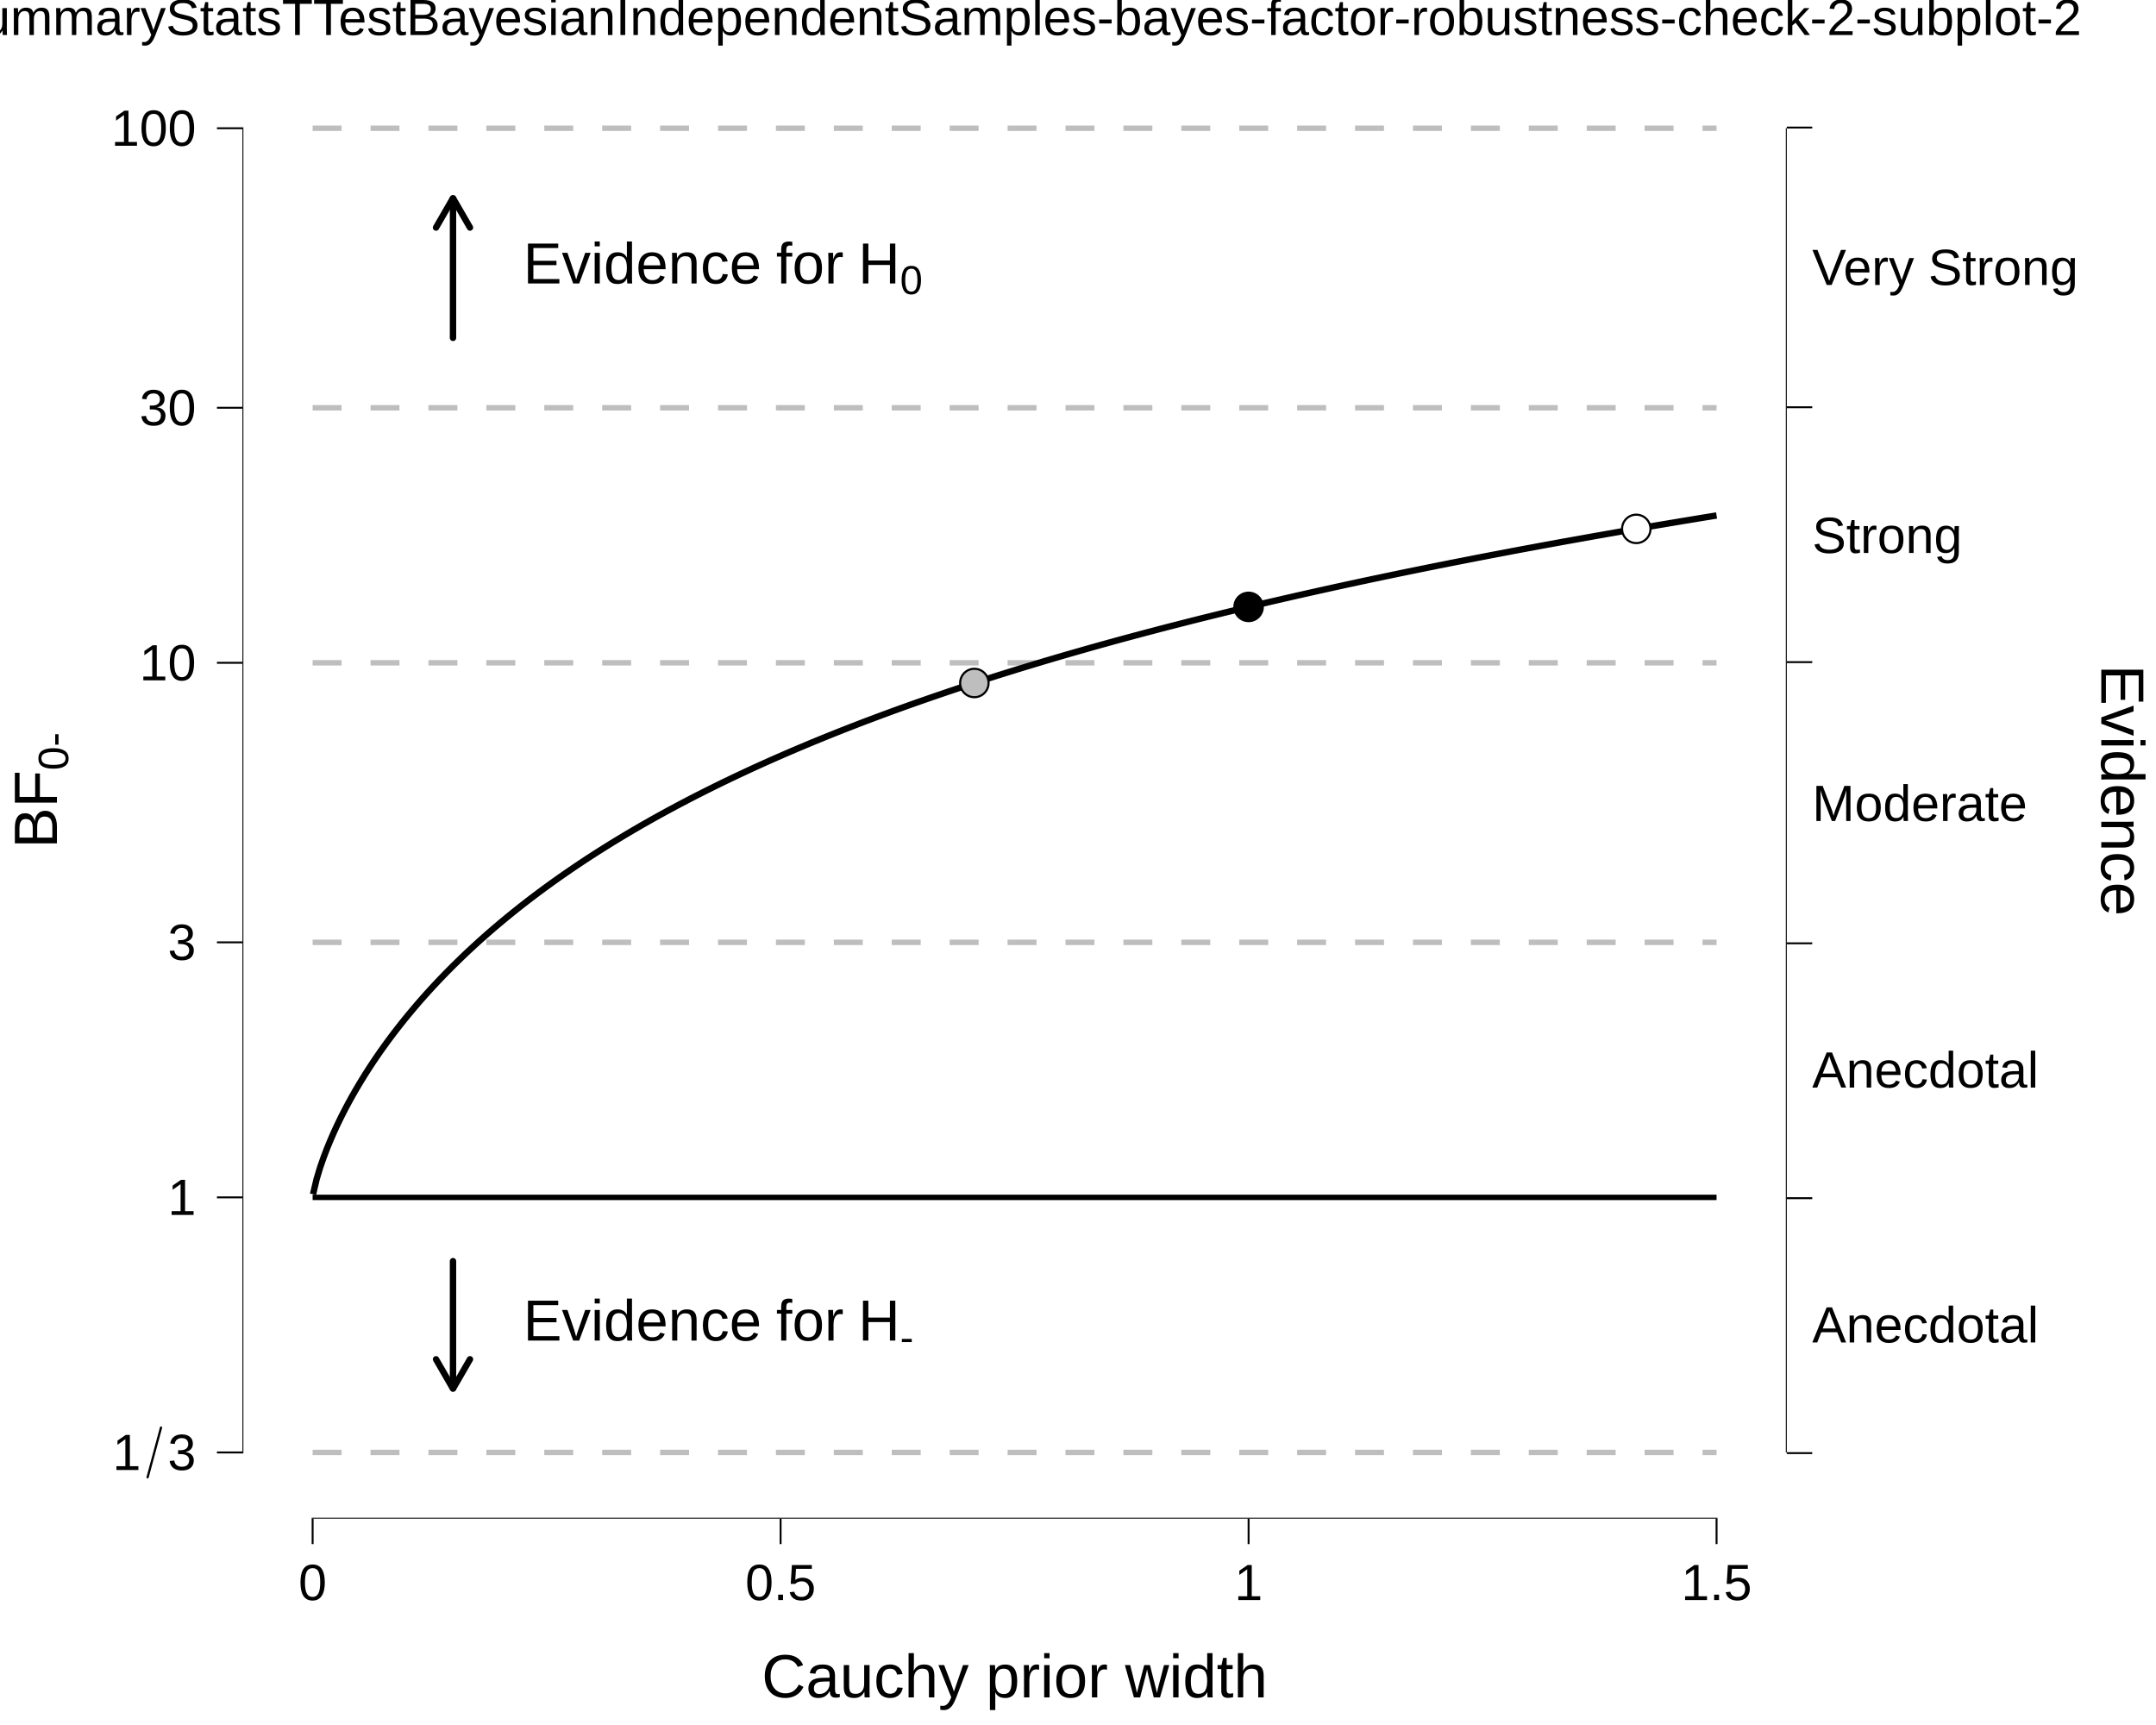
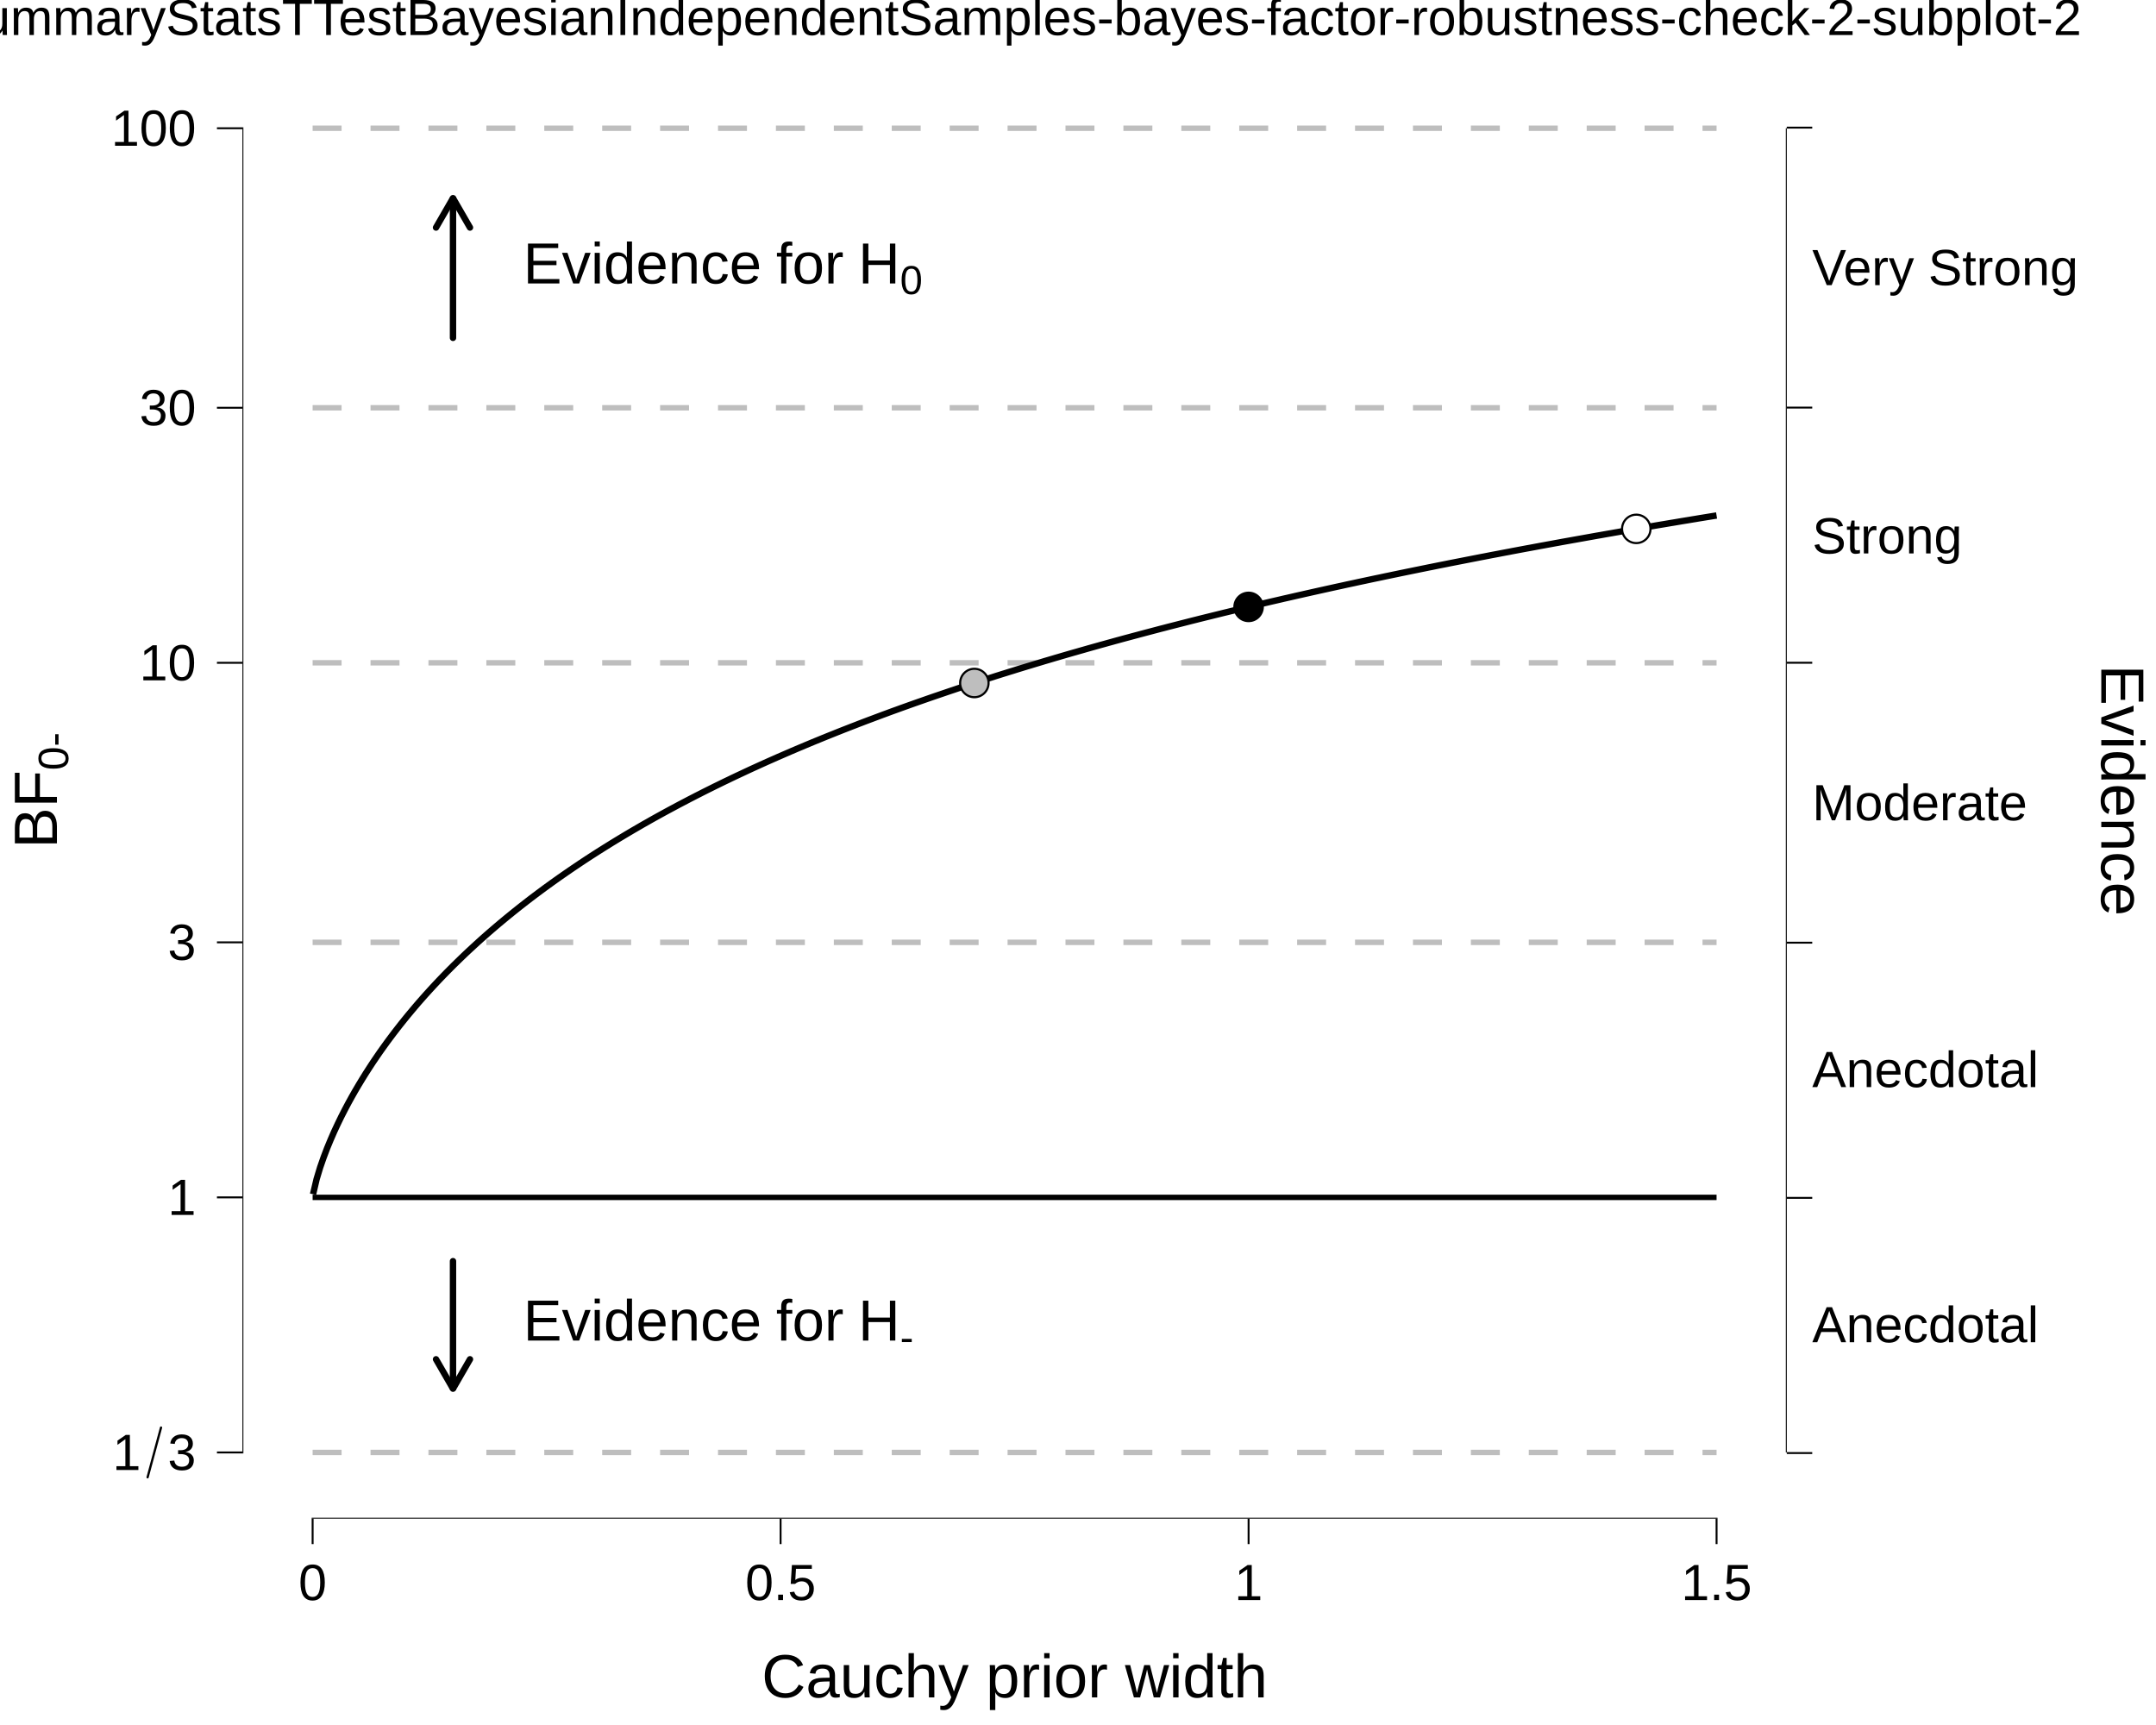
<svg xmlns="http://www.w3.org/2000/svg" viewBox="0 0 720.00 576.00">
  <defs>
    <style type="text/css">
    line, polyline, polygon, path, rect, circle {
      fill: none;
      stroke: #000000;
      stroke-linecap: round;
      stroke-linejoin: round;
      stroke-miterlimit: 10.00;
    }
  </style>
  </defs>
  <rect width="100%" height="100%" style="stroke: none; fill: #FFFFFF;" />
  <rect x="0.00" y="0.00" width="720.00" height="576.00" style="stroke-width: 10.67; stroke: none;" />
  <defs>
    <clipPath id="cpODAuOTZ8NTk2LjcwfDUwNy4xMHwyMC43MQ==">
      <rect x="80.96" y="20.71" width="515.74" height="486.38" />
    </clipPath>
  </defs>
  <rect x="80.96" y="20.71" width="515.74" height="486.38" style="stroke-width: 10.67; stroke: none;" clip-path="url(#cpODAuOTZ8NTk2LjcwfDUwNy4xMHwyMC43MQ==)" />
  <line x1="104.40" y1="484.99" x2="573.25" y2="484.99" style="stroke-width: 1.81; stroke: #BEBEBE; stroke-dasharray: 9.67,9.67; stroke-linecap: butt;" clip-path="url(#cpODAuOTZ8NTk2LjcwfDUwNy4xMHwyMC43MQ==)" />
  <line x1="104.40" y1="399.82" x2="573.25" y2="399.82" style="stroke-width: 1.81; stroke-linecap: butt;" clip-path="url(#cpODAuOTZ8NTk2LjcwfDUwNy4xMHwyMC43MQ==)" />
  <line x1="104.40" y1="314.66" x2="573.25" y2="314.66" style="stroke-width: 1.81; stroke: #BEBEBE; stroke-dasharray: 9.67,9.67; stroke-linecap: butt;" clip-path="url(#cpODAuOTZ8NTk2LjcwfDUwNy4xMHwyMC43MQ==)" />
  <line x1="104.40" y1="221.32" x2="573.25" y2="221.32" style="stroke-width: 1.81; stroke: #BEBEBE; stroke-dasharray: 9.67,9.67; stroke-linecap: butt;" clip-path="url(#cpODAuOTZ8NTk2LjcwfDUwNy4xMHwyMC43MQ==)" />
  <line x1="104.40" y1="136.16" x2="573.25" y2="136.16" style="stroke-width: 1.81; stroke: #BEBEBE; stroke-dasharray: 9.67,9.67; stroke-linecap: butt;" clip-path="url(#cpODAuOTZ8NTk2LjcwfDUwNy4xMHwyMC43MQ==)" />
  <line x1="104.40" y1="42.82" x2="573.25" y2="42.82" style="stroke-width: 1.81; stroke: #BEBEBE; stroke-dasharray: 9.67,9.67; stroke-linecap: butt;" clip-path="url(#cpODAuOTZ8NTk2LjcwfDUwNy4xMHwyMC43MQ==)" />
  <polyline points="104.55,398.77 105.73,393.73 106.90,389.85 108.08,386.46 109.25,383.38 110.43,380.53 111.60,377.85 112.78,375.32 113.95,372.91 115.13,370.60 116.30,368.39 117.48,366.25 118.65,364.19 119.83,362.19 121.00,360.26 122.17,358.38 123.35,356.55 124.52,354.76 125.70,353.02 126.87,351.32 128.05,349.66 129.22,348.04 130.40,346.45 131.57,344.90 132.75,343.37 133.92,341.88 135.10,340.41 136.27,338.97 137.45,337.56 138.62,336.17 139.79,334.80 140.97,333.46 142.14,332.14 143.32,330.84 144.49,329.56 145.67,328.30 146.84,327.06 148.02,325.83 149.19,324.63 150.37,323.44 151.54,322.27 152.72,321.12 153.89,319.98 155.07,318.85 156.24,317.74 157.42,316.65 158.59,315.57 159.76,314.50 160.94,313.44 162.11,312.40 163.29,311.37 164.46,310.36 165.64,309.35 166.81,308.36 167.99,307.38 169.16,306.41 170.34,305.45 171.51,304.50 172.69,303.56 173.86,302.63 175.04,301.71 176.21,300.80 177.38,299.90 178.56,299.01 179.73,298.13 180.91,297.26 182.08,296.39 183.26,295.54 184.43,294.69 185.61,293.85 186.78,293.02 187.96,292.20 189.13,291.39 190.31,290.58 191.48,289.78 192.66,288.99 193.83,288.20 195.01,287.42 196.18,286.65 197.35,285.89 198.53,285.13 199.70,284.38 200.88,283.64 202.05,282.90 203.23,282.17 204.40,281.44 205.58,280.72 206.75,280.01 207.93,279.30 209.10,278.60 210.28,277.90 211.45,277.21 212.63,276.53 213.80,275.85 214.97,275.17 216.15,274.51 217.32,273.84 218.50,273.18 219.67,272.53 220.85,271.88 222.02,271.24 223.20,270.60 224.37,269.97 225.55,269.34 226.72,268.71 227.90,268.09 229.07,267.48 230.25,266.86 231.42,266.26 232.60,265.65 233.77,265.06 234.94,264.46 236.12,263.87 237.29,263.29 238.47,262.70 239.64,262.13 240.82,261.55 241.99,260.98 243.17,260.42 244.34,259.85 245.52,259.29 246.69,258.74 247.87,258.19 249.04,257.64 250.22,257.09 251.39,256.55 252.56,256.02 253.74,255.48 254.91,254.95 256.09,254.42 257.26,253.90 258.44,253.38 259.61,252.86 260.79,252.35 261.96,251.84 263.14,251.33 264.31,250.82 265.49,250.32 266.66,249.82 267.84,249.33 269.01,248.83 270.19,248.34 271.36,247.85 272.53,247.37 273.71,246.89 274.88,246.41 276.06,245.93 277.23,245.46 278.41,244.99 279.58,244.52 280.76,244.05 281.93,243.59 283.11,243.13 284.28,242.67 285.46,242.22 286.63,241.76 287.81,241.31 288.98,240.86 290.15,240.42 291.33,239.98 292.50,239.54 293.68,239.10 294.85,238.66 296.03,238.23 297.20,237.79 298.38,237.36 299.55,236.94 300.73,236.51 301.90,236.09 303.08,235.67 304.25,235.25 305.43,234.83 306.60,234.42 307.78,234.01 308.95,233.60 310.12,233.19 311.30,232.78 312.47,232.38 313.65,231.98 314.82,231.58 316.00,231.18 317.17,230.78 318.35,230.39 319.52,229.99 320.70,229.60 321.87,229.21 323.05,228.83 324.22,228.44 325.40,228.06 326.57,227.68 327.74,227.30 328.92,226.92 330.09,226.54 331.27,226.17 332.44,225.79 333.62,225.42 334.79,225.05 335.97,224.69 337.14,224.32 338.32,223.96 339.49,223.59 340.67,223.23 341.84,222.87 343.02,222.51 344.19,222.16 345.37,221.80 346.54,221.45 347.71,221.10 348.89,220.74 350.06,220.40 351.24,220.05 352.41,219.70 353.59,219.36 354.76,219.01 355.94,218.67 357.11,218.33 358.29,217.99 359.46,217.66 360.64,217.32 361.81,216.99 362.99,216.65 364.16,216.32 365.33,215.99 366.51,215.66 367.68,215.33 368.86,215.01 370.03,214.68 371.21,214.36 372.38,214.03 373.56,213.71 374.73,213.39 375.91,213.07 377.08,212.76 378.26,212.44 379.43,212.13 380.61,211.81 381.78,211.50 382.95,211.19 384.13,210.88 385.30,210.57 386.48,210.26 387.65,209.95 388.83,209.65 390.00,209.34 391.18,209.04 392.35,208.74 393.53,208.44 394.70,208.14 395.88,207.84 397.05,207.54 398.23,207.24 399.40,206.95 400.58,206.65 401.75,206.36 402.92,206.07 404.10,205.78 405.27,205.49 406.45,205.20 407.62,204.91 408.80,204.62 409.97,204.34 411.15,204.05 412.32,203.77 413.50,203.49 414.67,203.20 415.85,202.92 417.02,202.64 418.20,202.36 419.37,202.09 420.54,201.81 421.72,201.53 422.89,201.26 424.07,200.98 425.24,200.71 426.42,200.44 427.59,200.17 428.77,199.89 429.94,199.63 431.12,199.36 432.29,199.09 433.47,198.82 434.64,198.56 435.82,198.29 436.99,198.03 438.17,197.76 439.34,197.50 440.51,197.24 441.69,196.98 442.86,196.72 444.04,196.46 445.21,196.20 446.39,195.94 447.56,195.69 448.74,195.43 449.91,195.17 451.09,194.92 452.26,194.67 453.44,194.41 454.61,194.16 455.79,193.91 456.96,193.66 458.13,193.41 459.31,193.16 460.48,192.92 461.66,192.67 462.83,192.42 464.01,192.18 465.18,191.93 466.36,191.69 467.53,191.44 468.71,191.20 469.88,190.96 471.06,190.72 472.23,190.48 473.41,190.24 474.58,190.00 475.76,189.76 476.93,189.52 478.10,189.29 479.28,189.05 480.45,188.81 481.63,188.58 482.80,188.35 483.98,188.11 485.15,187.88 486.33,187.65 487.50,187.42 488.68,187.19 489.85,186.96 491.03,186.73 492.20,186.50 493.38,186.27 494.55,186.04 495.72,185.82 496.90,185.59 498.07,185.36 499.25,185.14 500.42,184.92 501.60,184.69 502.77,184.47 503.95,184.25 505.12,184.02 506.30,183.80 507.47,183.58 508.65,183.36 509.82,183.14 511.00,182.93 512.17,182.71 513.35,182.49 514.52,182.27 515.69,182.06 516.87,181.84 518.04,181.63 519.22,181.41 520.39,181.20 521.57,180.98 522.74,180.77 523.92,180.56 525.09,180.35 526.27,180.14 527.44,179.93 528.62,179.72 529.79,179.51 530.97,179.30 532.14,179.09 533.31,178.88 534.49,178.68 535.66,178.47 536.84,178.26 538.01,178.06 539.19,177.85 540.36,177.65 541.54,177.44 542.71,177.24 543.89,177.04 545.06,176.84 546.24,176.63 547.41,176.43 548.59,176.23 549.76,176.03 550.94,175.83 552.11,175.63 553.28,175.43 554.46,175.23 555.63,175.04 556.81,174.84 557.98,174.64 559.16,174.45 560.33,174.25 561.51,174.05 562.68,173.86 563.86,173.67 565.03,173.47 566.21,173.28 567.38,173.08 568.56,172.89 569.73,172.70 570.90,172.51 572.08,172.32 573.25,172.13 " style="stroke-width: 2.13; stroke-linecap: butt;" clip-path="url(#cpODAuOTZ8NTk2LjcwfDUwNy4xMHwyMC43MQ==)" />
  <circle cx="325.39" cy="228.06" r="3.56pt" style="stroke-width: 0.71; fill: #BEBEBE;" clip-path="url(#cpODAuOTZ8NTk2LjcwfDUwNy4xMHwyMC43MQ==)" />
  <circle cx="416.97" cy="202.65" r="3.56pt" style="stroke-width: 0.71; fill: #000000;" clip-path="url(#cpODAuOTZ8NTk2LjcwfDUwNy4xMHwyMC43MQ==)" />
  <circle cx="546.44" cy="176.60" r="3.56pt" style="stroke-width: 0.71; fill: #FFFFFF;" clip-path="url(#cpODAuOTZ8NTk2LjcwfDUwNy4xMHwyMC43MQ==)" />
  <line x1="151.28" y1="421.11" x2="151.28" y2="463.70" style="stroke-width: 2.13; stroke-linejoin: bevel;" clip-path="url(#cpODAuOTZ8NTk2LjcwfDUwNy4xMHwyMC43MQ==)" />
  <polyline points="145.61,453.88 151.28,463.70 156.95,453.88 " style="stroke-width: 2.13; stroke-linejoin: bevel;" clip-path="url(#cpODAuOTZ8NTk2LjcwfDUwNy4xMHwyMC43MQ==)" />
  <line x1="151.28" y1="112.82" x2="151.28" y2="66.16" style="stroke-width: 2.13; stroke-linejoin: bevel;" clip-path="url(#cpODAuOTZ8NTk2LjcwfDUwNy4xMHwyMC43MQ==)" />
  <polyline points="156.95,75.98 151.28,66.16 145.61,75.98 " style="stroke-width: 2.13; stroke-linejoin: bevel;" clip-path="url(#cpODAuOTZ8NTk2LjcwfDUwNy4xMHwyMC43MQ==)" />
  <g clip-path="url(#cpODAuOTZ8NTk2LjcwfDUwNy4xMHwyMC43MQ==)">
    <text x="174.73" y="447.63" style="font-size: 19.35px; font-family: Liberation Sans;" textLength="12.91px" lengthAdjust="spacingAndGlyphs">E</text>
  </g>
  <g clip-path="url(#cpODAuOTZ8NTk2LjcwfDUwNy4xMHwyMC43MQ==)">
    <text x="187.63" y="447.63" style="font-size: 19.35px; font-family: Liberation Sans;" textLength="9.67px" lengthAdjust="spacingAndGlyphs">v</text>
  </g>
  <g clip-path="url(#cpODAuOTZ8NTk2LjcwfDUwNy4xMHwyMC43MQ==)">
    <text x="197.30" y="447.63" style="font-size: 19.35px; font-family: Liberation Sans;" textLength="4.30px" lengthAdjust="spacingAndGlyphs">i</text>
  </g>
  <g clip-path="url(#cpODAuOTZ8NTk2LjcwfDUwNy4xMHwyMC43MQ==)">
    <text x="201.60" y="447.63" style="font-size: 19.35px; font-family: Liberation Sans;" textLength="10.77px" lengthAdjust="spacingAndGlyphs">d</text>
  </g>
  <g clip-path="url(#cpODAuOTZ8NTk2LjcwfDUwNy4xMHwyMC43MQ==)">
    <text x="212.37" y="447.63" style="font-size: 19.35px; font-family: Liberation Sans;" textLength="10.77px" lengthAdjust="spacingAndGlyphs">e</text>
  </g>
  <g clip-path="url(#cpODAuOTZ8NTk2LjcwfDUwNy4xMHwyMC43MQ==)">
    <text x="223.13" y="447.63" style="font-size: 19.35px; font-family: Liberation Sans;" textLength="10.77px" lengthAdjust="spacingAndGlyphs">n</text>
  </g>
  <g clip-path="url(#cpODAuOTZ8NTk2LjcwfDUwNy4xMHwyMC43MQ==)">
    <text x="233.90" y="447.63" style="font-size: 19.35px; font-family: Liberation Sans;" textLength="9.67px" lengthAdjust="spacingAndGlyphs">c</text>
  </g>
  <g clip-path="url(#cpODAuOTZ8NTk2LjcwfDUwNy4xMHwyMC43MQ==)">
    <text x="243.57" y="447.63" style="font-size: 19.35px; font-family: Liberation Sans;" textLength="10.77px" lengthAdjust="spacingAndGlyphs">e</text>
  </g>
  <g clip-path="url(#cpODAuOTZ8NTk2LjcwfDUwNy4xMHwyMC43MQ==)">
    <text x="254.34" y="447.63" style="font-size: 19.35px; font-family: Symbola;" textLength="4.84px" lengthAdjust="spacingAndGlyphs"> </text>
  </g>
  <g clip-path="url(#cpODAuOTZ8NTk2LjcwfDUwNy4xMHwyMC43MQ==)">
    <text x="259.18" y="447.63" style="font-size: 19.35px; font-family: Liberation Sans;" textLength="22.58px" lengthAdjust="spacingAndGlyphs">for</text>
  </g>
  <g clip-path="url(#cpODAuOTZ8NTk2LjcwfDUwNy4xMHwyMC43MQ==)">
    <text x="281.76" y="447.63" style="font-size: 19.35px; font-family: Symbola;" textLength="4.84px" lengthAdjust="spacingAndGlyphs"> </text>
  </g>
  <g clip-path="url(#cpODAuOTZ8NTk2LjcwfDUwNy4xMHwyMC43MQ==)">
    <text x="286.60" y="447.63" style="font-size: 19.35px; font-family: Liberation Sans;" textLength="13.97px" lengthAdjust="spacingAndGlyphs">H</text>
  </g>
  <g clip-path="url(#cpODAuOTZ8NTk2LjcwfDUwNy4xMHwyMC43MQ==)">
    <text x="300.57" y="451.20" style="font-size: 13.54px; font-family: Liberation Sans;" textLength="4.50px" lengthAdjust="spacingAndGlyphs">-</text>
  </g>
  <g clip-path="url(#cpODAuOTZ8NTk2LjcwfDUwNy4xMHwyMC43MQ==)">
    <text x="174.73" y="94.65" style="font-size: 19.35px; font-family: Liberation Sans;" textLength="12.91px" lengthAdjust="spacingAndGlyphs">E</text>
  </g>
  <g clip-path="url(#cpODAuOTZ8NTk2LjcwfDUwNy4xMHwyMC43MQ==)">
    <text x="187.63" y="94.65" style="font-size: 19.35px; font-family: Liberation Sans;" textLength="9.67px" lengthAdjust="spacingAndGlyphs">v</text>
  </g>
  <g clip-path="url(#cpODAuOTZ8NTk2LjcwfDUwNy4xMHwyMC43MQ==)">
    <text x="197.30" y="94.65" style="font-size: 19.35px; font-family: Liberation Sans;" textLength="4.30px" lengthAdjust="spacingAndGlyphs">i</text>
  </g>
  <g clip-path="url(#cpODAuOTZ8NTk2LjcwfDUwNy4xMHwyMC43MQ==)">
    <text x="201.60" y="94.65" style="font-size: 19.35px; font-family: Liberation Sans;" textLength="10.77px" lengthAdjust="spacingAndGlyphs">d</text>
  </g>
  <g clip-path="url(#cpODAuOTZ8NTk2LjcwfDUwNy4xMHwyMC43MQ==)">
    <text x="212.37" y="94.65" style="font-size: 19.35px; font-family: Liberation Sans;" textLength="10.77px" lengthAdjust="spacingAndGlyphs">e</text>
  </g>
  <g clip-path="url(#cpODAuOTZ8NTk2LjcwfDUwNy4xMHwyMC43MQ==)">
    <text x="223.13" y="94.65" style="font-size: 19.35px; font-family: Liberation Sans;" textLength="10.77px" lengthAdjust="spacingAndGlyphs">n</text>
  </g>
  <g clip-path="url(#cpODAuOTZ8NTk2LjcwfDUwNy4xMHwyMC43MQ==)">
    <text x="233.90" y="94.65" style="font-size: 19.35px; font-family: Liberation Sans;" textLength="9.67px" lengthAdjust="spacingAndGlyphs">c</text>
  </g>
  <g clip-path="url(#cpODAuOTZ8NTk2LjcwfDUwNy4xMHwyMC43MQ==)">
    <text x="243.57" y="94.65" style="font-size: 19.35px; font-family: Liberation Sans;" textLength="10.77px" lengthAdjust="spacingAndGlyphs">e</text>
  </g>
  <g clip-path="url(#cpODAuOTZ8NTk2LjcwfDUwNy4xMHwyMC43MQ==)">
    <text x="254.34" y="94.65" style="font-size: 19.35px; font-family: Symbola;" textLength="4.84px" lengthAdjust="spacingAndGlyphs"> </text>
  </g>
  <g clip-path="url(#cpODAuOTZ8NTk2LjcwfDUwNy4xMHwyMC43MQ==)">
    <text x="259.18" y="94.65" style="font-size: 19.35px; font-family: Liberation Sans;" textLength="22.58px" lengthAdjust="spacingAndGlyphs">for</text>
  </g>
  <g clip-path="url(#cpODAuOTZ8NTk2LjcwfDUwNy4xMHwyMC43MQ==)">
    <text x="281.76" y="94.65" style="font-size: 19.35px; font-family: Symbola;" textLength="4.84px" lengthAdjust="spacingAndGlyphs"> </text>
  </g>
  <g clip-path="url(#cpODAuOTZ8NTk2LjcwfDUwNy4xMHwyMC43MQ==)">
    <text x="286.60" y="94.65" style="font-size: 19.35px; font-family: Liberation Sans;" textLength="13.97px" lengthAdjust="spacingAndGlyphs">H</text>
  </g>
  <g clip-path="url(#cpODAuOTZ8NTk2LjcwfDUwNy4xMHwyMC43MQ==)">
    <text x="300.57" y="98.22" style="font-size: 13.54px; font-family: Liberation Sans;" textLength="7.53px" lengthAdjust="spacingAndGlyphs">0</text>
  </g>
  <line x1="104.08" y1="507.10" x2="573.57" y2="507.10" style="stroke-width: 0.64; stroke-linecap: butt;" clip-path="url(#cpODAuOTZ8NTk2LjcwfDUwNy4xMHwyMC43MQ==)" />
  <line x1="80.96" y1="485.31" x2="80.96" y2="42.50" style="stroke-width: 0.64; stroke-linecap: butt;" clip-path="url(#cpODAuOTZ8NTk2LjcwfDUwNy4xMHwyMC43MQ==)" />
  <line x1="596.70" y1="484.99" x2="596.70" y2="42.82" style="stroke-width: 0.64; stroke-linecap: butt;" clip-path="url(#cpODAuOTZ8NTk2LjcwfDUwNy4xMHwyMC43MQ==)" />
  <rect x="80.96" y="20.71" width="515.74" height="486.38" style="stroke-width: 0.00; stroke: none;" clip-path="url(#cpODAuOTZ8NTk2LjcwfDUwNy4xMHwyMC43MQ==)" />
  <defs>
    <clipPath id="cpMC4wMHw3MjAuMDB8NTc2LjAwfDAuMDA=">
      <rect x="0.00" y="0.00" width="720.00" height="576.00" />
    </clipPath>
  </defs>
  <polyline points="80.96,507.10 80.96,20.71 " style="stroke-width: 0.00; stroke: none; stroke-linecap: butt;" clip-path="url(#cpMC4wMHw3MjAuMDB8NTc2LjAwfDAuMDA=)" />
  <g clip-path="url(#cpMC4wMHw3MjAuMDB8NTc2LjAwfDAuMDA=)">
    <text x="37.59" y="490.84" style="font-size: 17.00px; font-family: Liberation Sans;" textLength="9.45px" lengthAdjust="spacingAndGlyphs">1</text>
  </g>
  <polyline points="49.29,493.29 53.78,476.68 " style="stroke-width: 0.75;" clip-path="url(#cpMC4wMHw3MjAuMDB8NTc2LjAwfDAuMDA=)" />
  <g clip-path="url(#cpMC4wMHw3MjAuMDB8NTc2LjAwfDAuMDA=)">
    <text x="56.02" y="490.84" style="font-size: 17.00px; font-family: Liberation Sans;" textLength="9.45px" lengthAdjust="spacingAndGlyphs">3</text>
  </g>
  <g clip-path="url(#cpMC4wMHw3MjAuMDB8NTc2LjAwfDAuMDA=)">
    <text x="56.02" y="405.67" style="font-size: 17.00px; font-family: Liberation Sans;" textLength="9.45px" lengthAdjust="spacingAndGlyphs">1</text>
  </g>
  <g clip-path="url(#cpMC4wMHw3MjAuMDB8NTc2LjAwfDAuMDA=)">
    <text x="56.02" y="320.51" style="font-size: 17.00px; font-family: Liberation Sans;" textLength="9.45px" lengthAdjust="spacingAndGlyphs">3</text>
  </g>
  <g clip-path="url(#cpMC4wMHw3MjAuMDB8NTc2LjAwfDAuMDA=)">
    <text x="46.57" y="227.17" style="font-size: 17.00px; font-family: Liberation Sans;" textLength="18.91px" lengthAdjust="spacingAndGlyphs">10</text>
  </g>
  <g clip-path="url(#cpMC4wMHw3MjAuMDB8NTc2LjAwfDAuMDA=)">
    <text x="46.57" y="142.01" style="font-size: 17.00px; font-family: Liberation Sans;" textLength="18.91px" lengthAdjust="spacingAndGlyphs">30</text>
  </g>
  <g clip-path="url(#cpMC4wMHw3MjAuMDB8NTc2LjAwfDAuMDA=)">
    <text x="37.12" y="48.67" style="font-size: 17.00px; font-family: Liberation Sans;" textLength="28.36px" lengthAdjust="spacingAndGlyphs">100</text>
  </g>
  <polyline points="72.45,484.99 80.96,484.99 " style="stroke-width: 0.64; stroke-linecap: butt;" clip-path="url(#cpMC4wMHw3MjAuMDB8NTc2LjAwfDAuMDA=)" />
  <polyline points="72.45,399.82 80.96,399.82 " style="stroke-width: 0.64; stroke-linecap: butt;" clip-path="url(#cpMC4wMHw3MjAuMDB8NTc2LjAwfDAuMDA=)" />
  <polyline points="72.45,314.66 80.96,314.66 " style="stroke-width: 0.64; stroke-linecap: butt;" clip-path="url(#cpMC4wMHw3MjAuMDB8NTc2LjAwfDAuMDA=)" />
  <polyline points="72.45,221.32 80.96,221.32 " style="stroke-width: 0.64; stroke-linecap: butt;" clip-path="url(#cpMC4wMHw3MjAuMDB8NTc2LjAwfDAuMDA=)" />
  <polyline points="72.45,136.16 80.96,136.16 " style="stroke-width: 0.64; stroke-linecap: butt;" clip-path="url(#cpMC4wMHw3MjAuMDB8NTc2LjAwfDAuMDA=)" />
  <polyline points="72.45,42.82 80.96,42.82 " style="stroke-width: 0.64; stroke-linecap: butt;" clip-path="url(#cpMC4wMHw3MjAuMDB8NTc2LjAwfDAuMDA=)" />
  <polyline points="596.70,507.10 596.70,20.71 " style="stroke-width: 0.00; stroke: none; stroke-linecap: butt;" clip-path="url(#cpMC4wMHw3MjAuMDB8NTc2LjAwfDAuMDA=)" />
-   <polyline points="596.70,485.21 605.20,485.21 " style="stroke-width: 0.64; stroke-linecap: butt;" clip-path="url(#cpMC4wMHw3MjAuMDB8NTc2LjAwfDAuMDA=)" />
-   <polyline points="596.70,442.41 605.20,442.41 " style="stroke-width: 0.64; stroke: none; stroke-linecap: butt;" clip-path="url(#cpMC4wMHw3MjAuMDB8NTc2LjAwfDAuMDA=)" />
-   <polyline points="596.70,400.09 605.20,400.09 " style="stroke-width: 0.64; stroke-linecap: butt;" clip-path="url(#cpMC4wMHw3MjAuMDB8NTc2LjAwfDAuMDA=)" />
-   <polyline points="596.70,357.29 605.20,357.29 " style="stroke-width: 0.64; stroke: none; stroke-linecap: butt;" clip-path="url(#cpMC4wMHw3MjAuMDB8NTc2LjAwfDAuMDA=)" />
-   <polyline points="596.70,314.98 605.20,314.98 " style="stroke-width: 0.64; stroke-linecap: butt;" clip-path="url(#cpMC4wMHw3MjAuMDB8NTc2LjAwfDAuMDA=)" />
-   <polyline points="596.70,268.28 605.20,268.28 " style="stroke-width: 0.64; stroke: none; stroke-linecap: butt;" clip-path="url(#cpMC4wMHw3MjAuMDB8NTc2LjAwfDAuMDA=)" />
-   <polyline points="596.70,221.10 605.20,221.10 " style="stroke-width: 0.64; stroke-linecap: butt;" clip-path="url(#cpMC4wMHw3MjAuMDB8NTc2LjAwfDAuMDA=)" />
-   <polyline points="596.70,178.79 605.20,178.79 " style="stroke-width: 0.64; stroke: none; stroke-linecap: butt;" clip-path="url(#cpMC4wMHw3MjAuMDB8NTc2LjAwfDAuMDA=)" />
-   <polyline points="596.70,135.99 605.20,135.99 " style="stroke-width: 0.64; stroke-linecap: butt;" clip-path="url(#cpMC4wMHw3MjAuMDB8NTc2LjAwfDAuMDA=)" />
-   <polyline points="596.70,89.29 605.20,89.29 " style="stroke-width: 0.64; stroke: none; stroke-linecap: butt;" clip-path="url(#cpMC4wMHw3MjAuMDB8NTc2LjAwfDAuMDA=)" />
-   <polyline points="596.70,42.60 605.20,42.60 " style="stroke-width: 0.64; stroke-linecap: butt;" clip-path="url(#cpMC4wMHw3MjAuMDB8NTc2LjAwfDAuMDA=)" />
-   <g clip-path="url(#cpMC4wMHw3MjAuMDB8NTc2LjAwfDAuMDA=)">
-     <text x="605.20" y="448.26" style="font-size: 17.00px; font-family: Liberation Sans;" textLength="75.61px" lengthAdjust="spacingAndGlyphs">Anecdotal</text>
-   </g>
-   <g clip-path="url(#cpMC4wMHw3MjAuMDB8NTc2LjAwfDAuMDA=)">
-     <text x="605.20" y="363.14" style="font-size: 17.00px; font-family: Liberation Sans;" textLength="75.61px" lengthAdjust="spacingAndGlyphs">Anecdotal</text>
-   </g>
-   <g clip-path="url(#cpMC4wMHw3MjAuMDB8NTc2LjAwfDAuMDA=)">
-     <text x="605.20" y="274.13" style="font-size: 17.00px; font-family: Liberation Sans;" textLength="71.80px" lengthAdjust="spacingAndGlyphs">Moderate</text>
-   </g>
-   <g clip-path="url(#cpMC4wMHw3MjAuMDB8NTc2LjAwfDAuMDA=)">
-     <text x="605.20" y="184.64" style="font-size: 17.00px; font-family: Liberation Sans;" textLength="50.08px" lengthAdjust="spacingAndGlyphs">Strong</text>
-   </g>
-   <g clip-path="url(#cpMC4wMHw3MjAuMDB8NTc2LjAwfDAuMDA=)">
-     <text x="605.20" y="95.15" style="font-size: 17.00px; font-family: Liberation Sans;" textLength="88.81px" lengthAdjust="spacingAndGlyphs">Very Strong</text>
+   <polyline points="596.70,485.19 605.20,485.19 " style="stroke-width: 0.64; stroke-linecap: butt;" clip-path="url(#cpMC4wMHw3MjAuMDB8NTc2LjAwfDAuMDA=)" />
+   <polyline points="596.70,442.34 605.20,442.34 " style="stroke-width: 0.64; stroke: none; stroke-linecap: butt;" clip-path="url(#cpMC4wMHw3MjAuMDB8NTc2LjAwfDAuMDA=)" />
+   <polyline points="596.70,399.99 605.20,399.99 " style="stroke-width: 0.64; stroke-linecap: butt;" clip-path="url(#cpMC4wMHw3MjAuMDB8NTc2LjAwfDAuMDA=)" />
+   <polyline points="596.70,357.14 605.20,357.14 " style="stroke-width: 0.64; stroke: none; stroke-linecap: butt;" clip-path="url(#cpMC4wMHw3MjAuMDB8NTc2LjAwfDAuMDA=)" />
+   <polyline points="596.70,314.78 605.20,314.78 " style="stroke-width: 0.64; stroke-linecap: butt;" clip-path="url(#cpMC4wMHw3MjAuMDB8NTc2LjAwfDAuMDA=)" />
+   <polyline points="596.70,268.04 605.20,268.04 " style="stroke-width: 0.64; stroke: none; stroke-linecap: butt;" clip-path="url(#cpMC4wMHw3MjAuMDB8NTc2LjAwfDAuMDA=)" />
+   <polyline points="596.70,221.30 605.20,221.30 " style="stroke-width: 0.64; stroke-linecap: butt;" clip-path="url(#cpMC4wMHw3MjAuMDB8NTc2LjAwfDAuMDA=)" />
+   <polyline points="596.70,178.95 605.20,178.95 " style="stroke-width: 0.64; stroke: none; stroke-linecap: butt;" clip-path="url(#cpMC4wMHw3MjAuMDB8NTc2LjAwfDAuMDA=)" />
+   <polyline points="596.70,136.10 605.20,136.10 " style="stroke-width: 0.64; stroke-linecap: butt;" clip-path="url(#cpMC4wMHw3MjAuMDB8NTc2LjAwfDAuMDA=)" />
+   <polyline points="596.70,89.36 605.20,89.36 " style="stroke-width: 0.64; stroke: none; stroke-linecap: butt;" clip-path="url(#cpMC4wMHw3MjAuMDB8NTc2LjAwfDAuMDA=)" />
+   <polyline points="596.70,42.62 605.20,42.62 " style="stroke-width: 0.64; stroke-linecap: butt;" clip-path="url(#cpMC4wMHw3MjAuMDB8NTc2LjAwfDAuMDA=)" />
+   <g clip-path="url(#cpMC4wMHw3MjAuMDB8NTc2LjAwfDAuMDA=)">
+     <text x="605.20" y="448.19" style="font-size: 17.00px; font-family: Liberation Sans;" textLength="75.61px" lengthAdjust="spacingAndGlyphs">Anecdotal</text>
+   </g>
+   <g clip-path="url(#cpMC4wMHw3MjAuMDB8NTc2LjAwfDAuMDA=)">
+     <text x="605.20" y="362.99" style="font-size: 17.00px; font-family: Liberation Sans;" textLength="75.61px" lengthAdjust="spacingAndGlyphs">Anecdotal</text>
+   </g>
+   <g clip-path="url(#cpMC4wMHw3MjAuMDB8NTc2LjAwfDAuMDA=)">
+     <text x="605.20" y="273.90" style="font-size: 17.00px; font-family: Liberation Sans;" textLength="71.80px" lengthAdjust="spacingAndGlyphs">Moderate</text>
+   </g>
+   <g clip-path="url(#cpMC4wMHw3MjAuMDB8NTc2LjAwfDAuMDA=)">
+     <text x="605.20" y="184.80" style="font-size: 17.00px; font-family: Liberation Sans;" textLength="50.08px" lengthAdjust="spacingAndGlyphs">Strong</text>
+   </g>
+   <g clip-path="url(#cpMC4wMHw3MjAuMDB8NTc2LjAwfDAuMDA=)">
+     <text x="605.20" y="95.21" style="font-size: 17.00px; font-family: Liberation Sans;" textLength="88.81px" lengthAdjust="spacingAndGlyphs">Very Strong</text>
  </g>
  <polyline points="80.96,507.10 596.70,507.10 " style="stroke-width: 0.00; stroke: none; stroke-linecap: butt;" clip-path="url(#cpMC4wMHw3MjAuMDB8NTc2LjAwfDAuMDA=)" />
  <polyline points="104.40,515.60 104.40,507.10 " style="stroke-width: 0.64; stroke-linecap: butt;" clip-path="url(#cpMC4wMHw3MjAuMDB8NTc2LjAwfDAuMDA=)" />
  <polyline points="260.68,515.60 260.68,507.10 " style="stroke-width: 0.64; stroke-linecap: butt;" clip-path="url(#cpMC4wMHw3MjAuMDB8NTc2LjAwfDAuMDA=)" />
  <polyline points="416.97,515.60 416.97,507.10 " style="stroke-width: 0.64; stroke-linecap: butt;" clip-path="url(#cpMC4wMHw3MjAuMDB8NTc2LjAwfDAuMDA=)" />
  <polyline points="573.25,515.60 573.25,507.10 " style="stroke-width: 0.64; stroke-linecap: butt;" clip-path="url(#cpMC4wMHw3MjAuMDB8NTc2LjAwfDAuMDA=)" />
  <g clip-path="url(#cpMC4wMHw3MjAuMDB8NTc2LjAwfDAuMDA=)">
    <text x="99.67" y="534.28" style="font-size: 17.00px; font-family: Liberation Sans;" textLength="9.45px" lengthAdjust="spacingAndGlyphs">0</text>
  </g>
  <g clip-path="url(#cpMC4wMHw3MjAuMDB8NTc2LjAwfDAuMDA=)">
    <text x="248.87" y="534.28" style="font-size: 17.00px; font-family: Liberation Sans;" textLength="23.62px" lengthAdjust="spacingAndGlyphs">0.5</text>
  </g>
  <g clip-path="url(#cpMC4wMHw3MjAuMDB8NTc2LjAwfDAuMDA=)">
    <text x="412.24" y="534.28" style="font-size: 17.00px; font-family: Liberation Sans;" textLength="9.45px" lengthAdjust="spacingAndGlyphs">1</text>
  </g>
  <g clip-path="url(#cpMC4wMHw3MjAuMDB8NTc2LjAwfDAuMDA=)">
    <text x="561.44" y="534.28" style="font-size: 17.00px; font-family: Liberation Sans;" textLength="23.62px" lengthAdjust="spacingAndGlyphs">1.5</text>
  </g>
  <g clip-path="url(#cpMC4wMHw3MjAuMDB8NTc2LjAwfDAuMDA=)">
    <text x="254.37" y="566.78" style="font-size: 20.40px; font-family: Liberation Sans;" textLength="168.92px" lengthAdjust="spacingAndGlyphs">Cauchy prior width</text>
  </g>
  <g clip-path="url(#cpMC4wMHw3MjAuMDB8NTc2LjAwfDAuMDA=)">
    <text transform="translate(19.01,283.27) rotate(-90)" style="font-size: 20.40px; font-family: Liberation Sans;" textLength="13.59px" lengthAdjust="spacingAndGlyphs">B</text>
  </g>
  <g clip-path="url(#cpMC4wMHw3MjAuMDB8NTc2LjAwfDAuMDA=)">
    <text transform="translate(19.01,269.68) rotate(-90)" style="font-size: 20.40px; font-family: Liberation Sans;" textLength="12.45px" lengthAdjust="spacingAndGlyphs">F</text>
  </g>
  <g clip-path="url(#cpMC4wMHw3MjAuMDB8NTc2LjAwfDAuMDA=)">
    <text transform="translate(22.78,257.23) rotate(-90)" style="font-size: 14.28px; font-family: Liberation Sans;" textLength="7.94px" lengthAdjust="spacingAndGlyphs">0</text>
  </g>
  <g clip-path="url(#cpMC4wMHw3MjAuMDB8NTc2LjAwfDAuMDA=)">
    <text transform="translate(22.78,249.29) rotate(-90)" style="font-size: 14.28px; font-family: Liberation Sans;" textLength="4.75px" lengthAdjust="spacingAndGlyphs">-</text>
  </g>
  <g clip-path="url(#cpMC4wMHw3MjAuMDB8NTc2LjAwfDAuMDA=)">
    <text transform="translate(701.73,221.95) rotate(90)" style="font-size: 20.40px; font-family: Liberation Sans;" textLength="83.91px" lengthAdjust="spacingAndGlyphs">Evidence</text>
  </g>
  <g clip-path="url(#cpMC4wMHw3MjAuMDB8NTc2LjAwfDAuMDA=)">
    <text x="-17.34" y="11.70" style="font-size: 17.00px; font-family: Liberation Sans;" textLength="712.33px" lengthAdjust="spacingAndGlyphs">SummaryStatsTTestBayesianIndependentSamples-bayes-factor-robustness-check-2-subplot-2</text>
  </g>
</svg>
